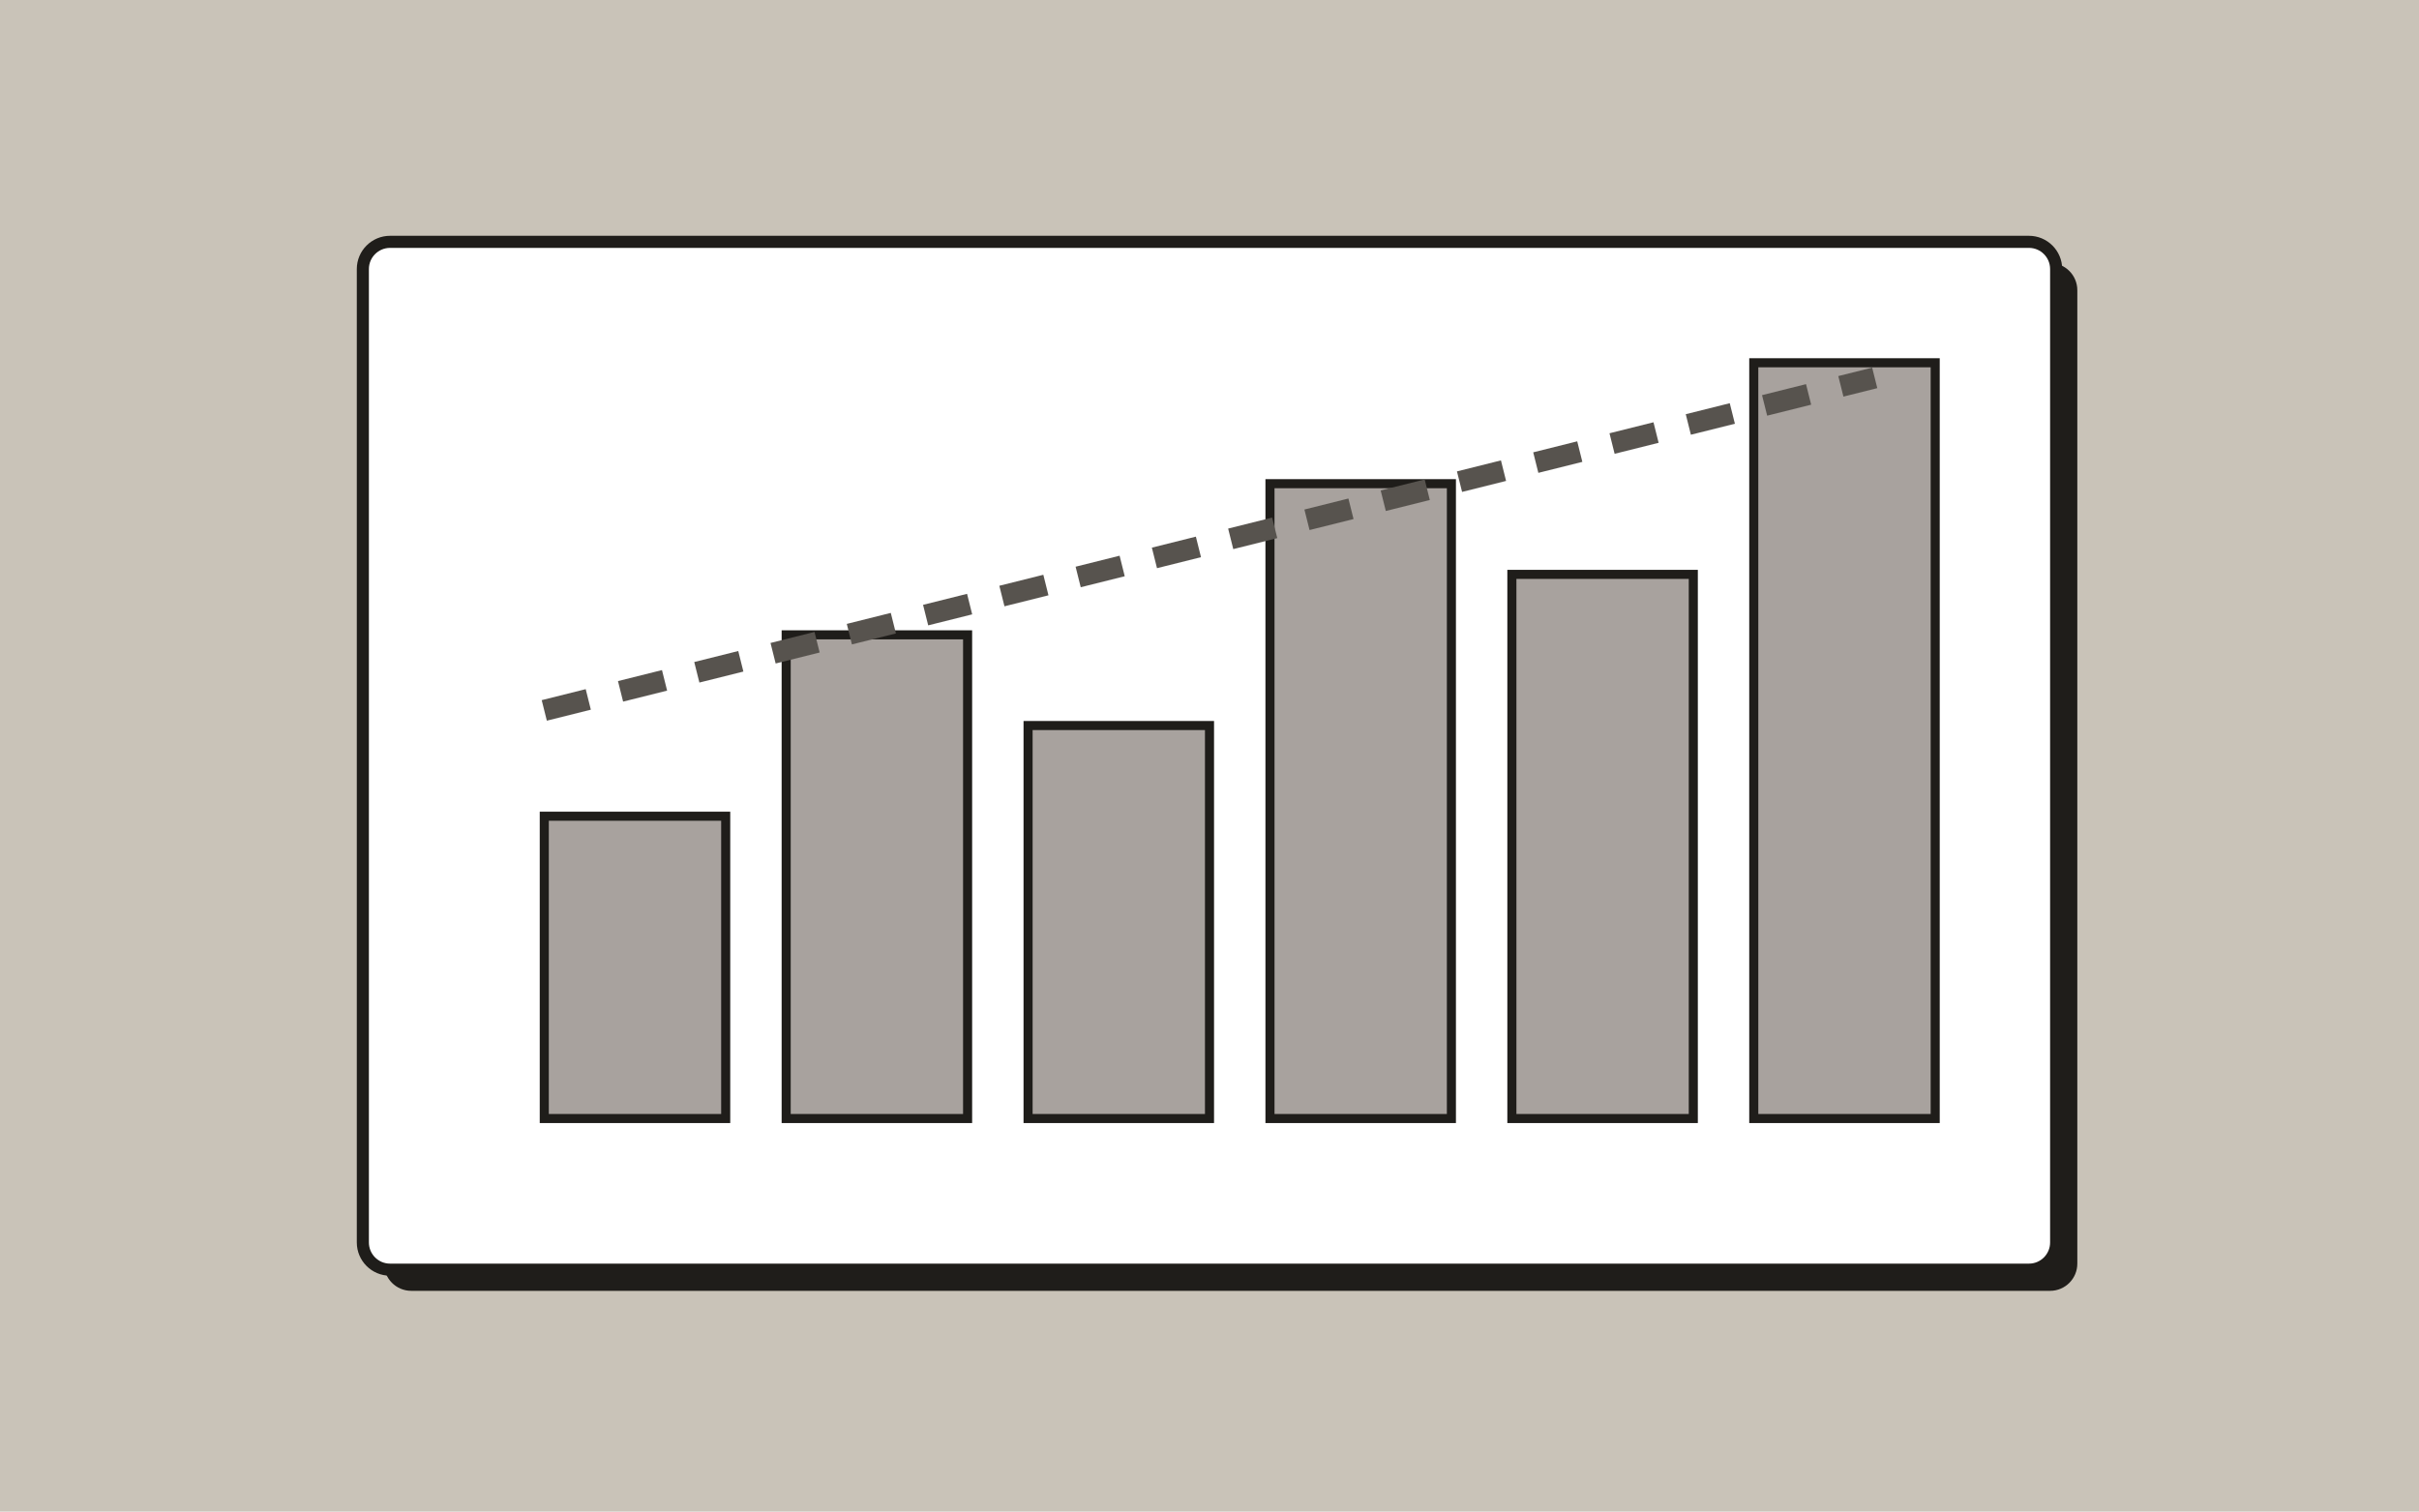
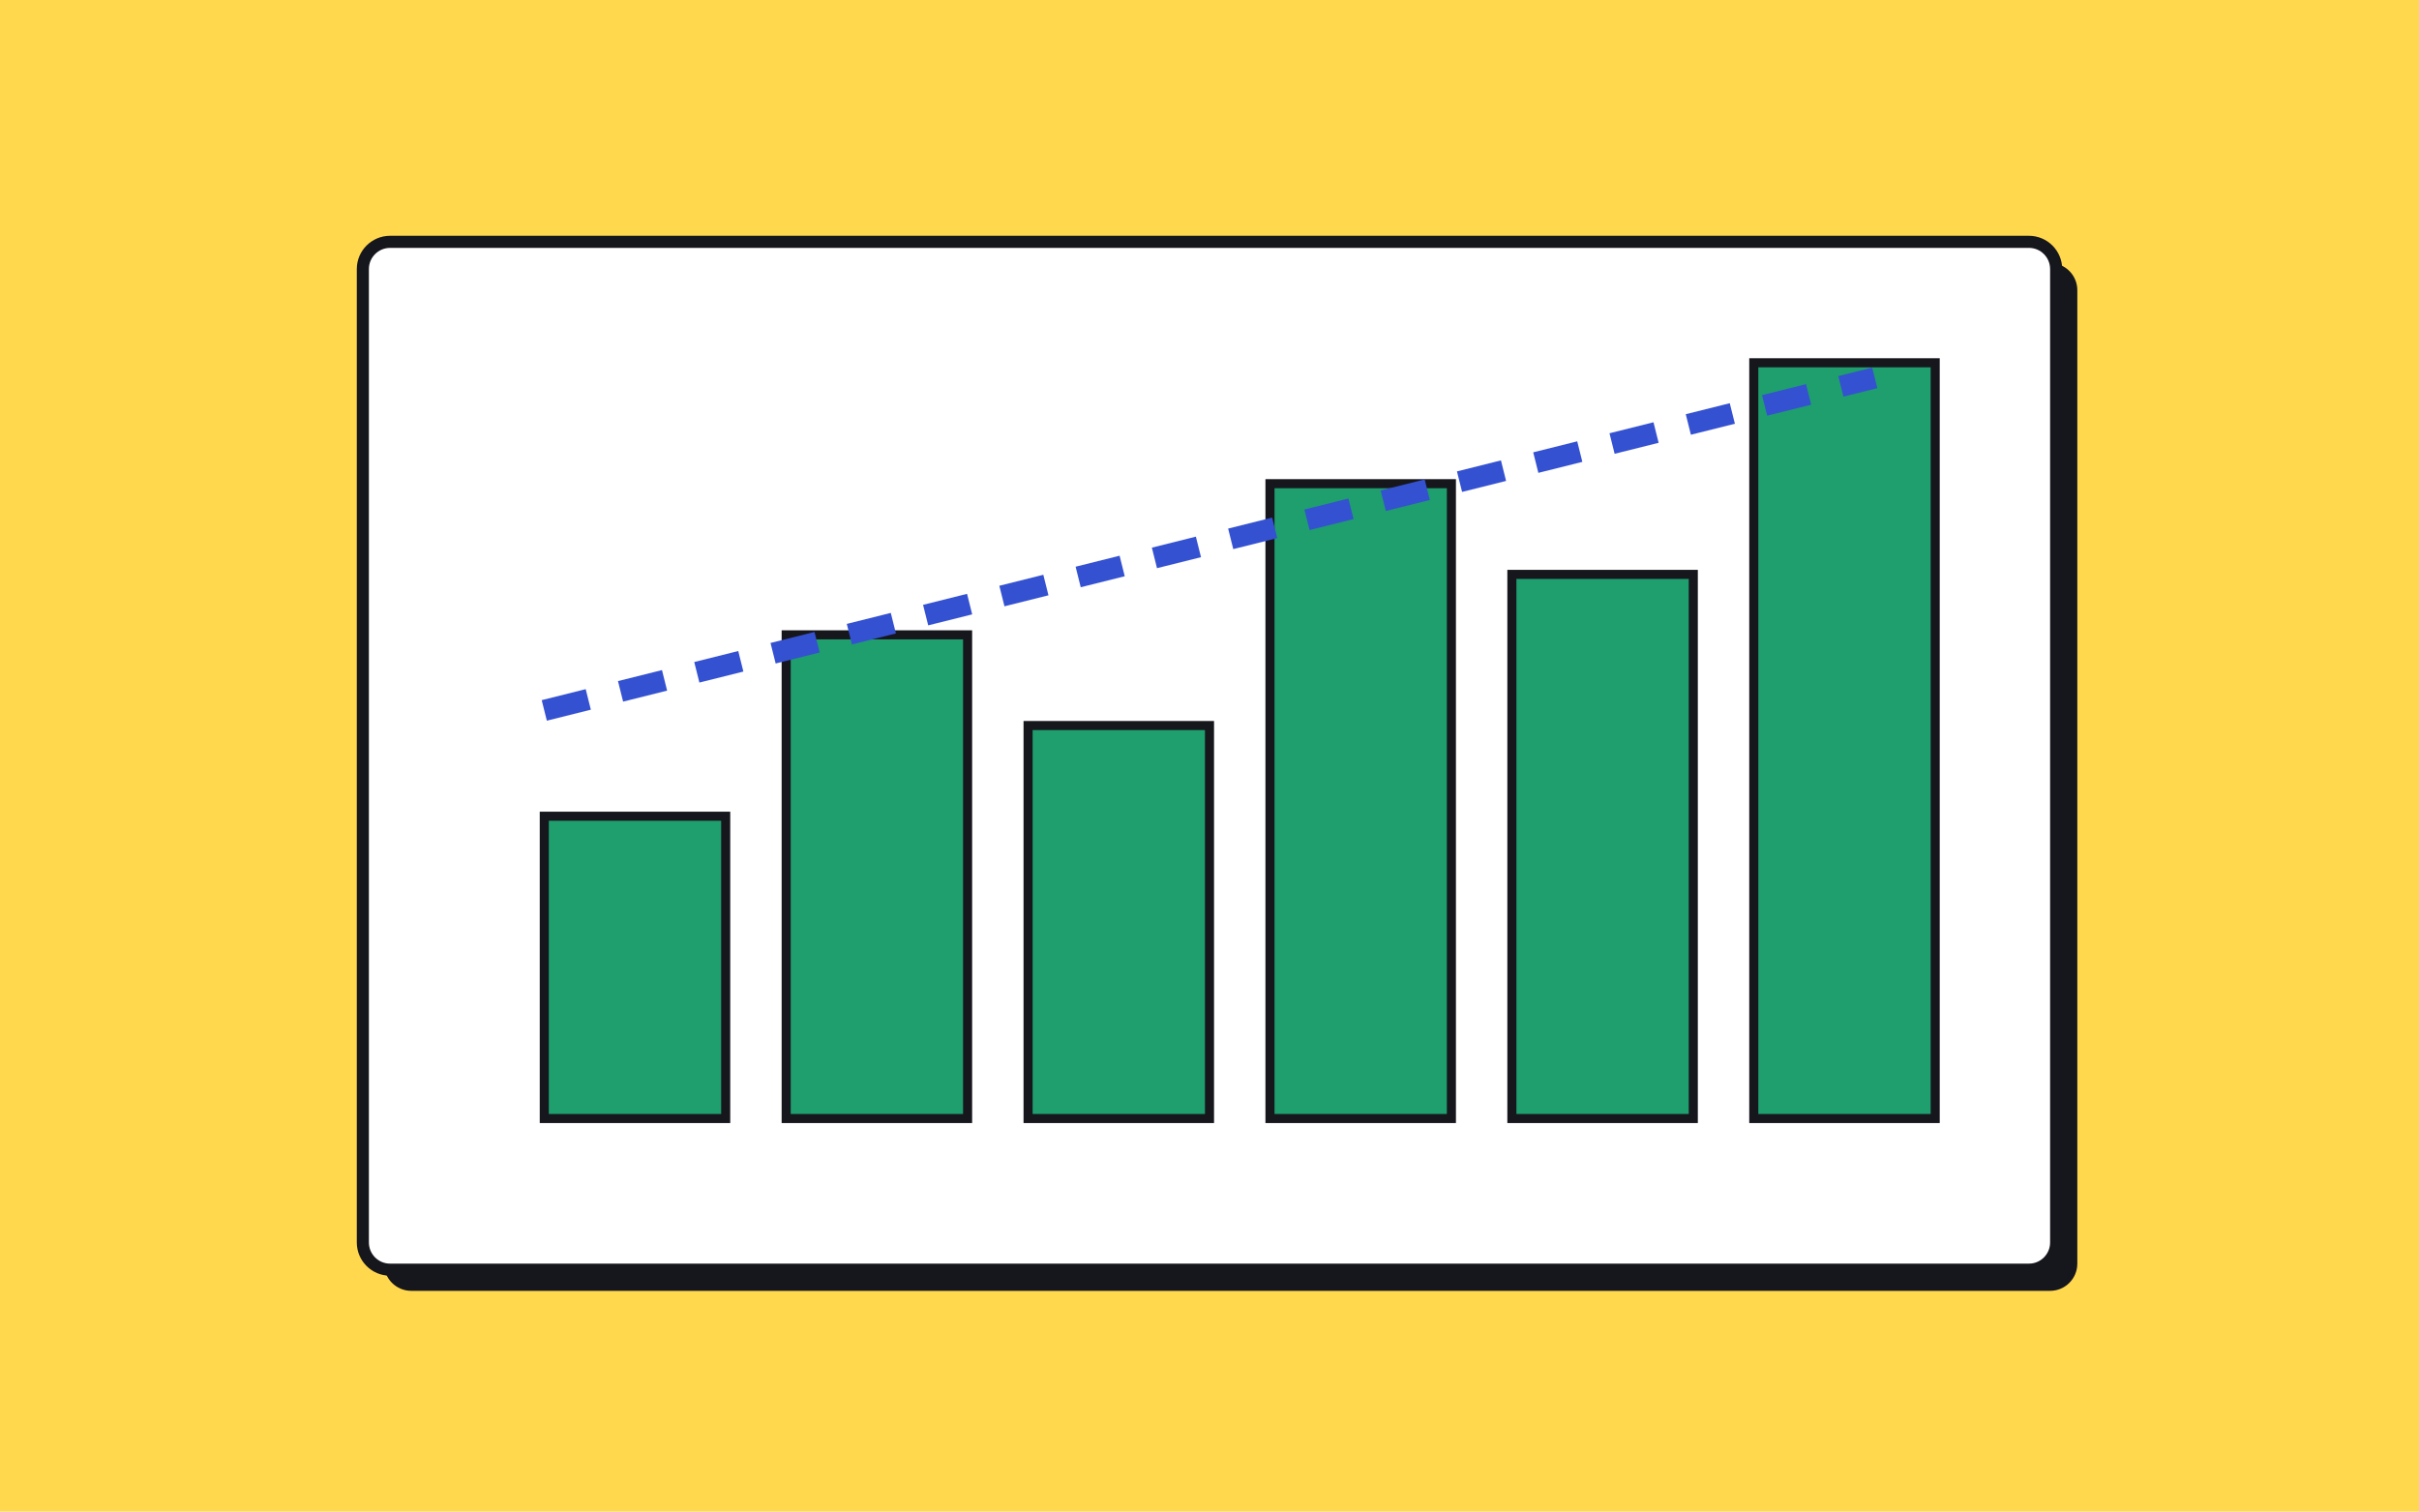
<svg xmlns="http://www.w3.org/2000/svg" width="1600" height="1000" viewBox="0 0 1600 1000">
-   <rect width="1600" height="1000" fill="#c9c3b8" />
-   <rect x="254" y="174" width="1120" height="680" rx="18" fill="#1f1d1a" />
-   <rect x="240" y="160" width="1120" height="680" rx="18" fill="#ffffff" stroke="#1f1d1a" stroke-width="8" />
-   <rect x="360" y="540" width="120" height="200" fill="#a8a29e" stroke="#1f1d1a" stroke-width="6" />
-   <rect x="520" y="420" width="120" height="320" fill="#a8a29e" stroke="#1f1d1a" stroke-width="6" />
-   <rect x="680" y="480" width="120" height="260" fill="#a8a29e" stroke="#1f1d1a" stroke-width="6" />
-   <rect x="840" y="320" width="120" height="420" fill="#a8a29e" stroke="#1f1d1a" stroke-width="6" />
-   <rect x="1000" y="380" width="120" height="360" fill="#a8a29e" stroke="#1f1d1a" stroke-width="6" />
-   <rect x="1160" y="240" width="120" height="500" fill="#a8a29e" stroke="#1f1d1a" stroke-width="6" />
-   <path d="M360 470 L 1240 250" stroke="#57534e" stroke-width="14" stroke-dasharray="30 22" />
+   <rect width="1600" height="1000" fill="#ffd84d" />
+   <rect x="254" y="174" width="1120" height="680" rx="18" fill="#16161d" />
+   <rect x="240" y="160" width="1120" height="680" rx="18" fill="#ffffff" stroke="#16161d" stroke-width="8" />
+   <rect x="360" y="540" width="120" height="200" fill="#1f9e6e" stroke="#16161d" stroke-width="6" />
+   <rect x="520" y="420" width="120" height="320" fill="#1f9e6e" stroke="#16161d" stroke-width="6" />
+   <rect x="680" y="480" width="120" height="260" fill="#1f9e6e" stroke="#16161d" stroke-width="6" />
+   <rect x="840" y="320" width="120" height="420" fill="#1f9e6e" stroke="#16161d" stroke-width="6" />
+   <rect x="1000" y="380" width="120" height="360" fill="#1f9e6e" stroke="#16161d" stroke-width="6" />
+   <rect x="1160" y="240" width="120" height="500" fill="#1f9e6e" stroke="#16161d" stroke-width="6" />
+   <path d="M360 470 L 1240 250" stroke="#3451d1" stroke-width="14" stroke-dasharray="30 22" />
</svg>
